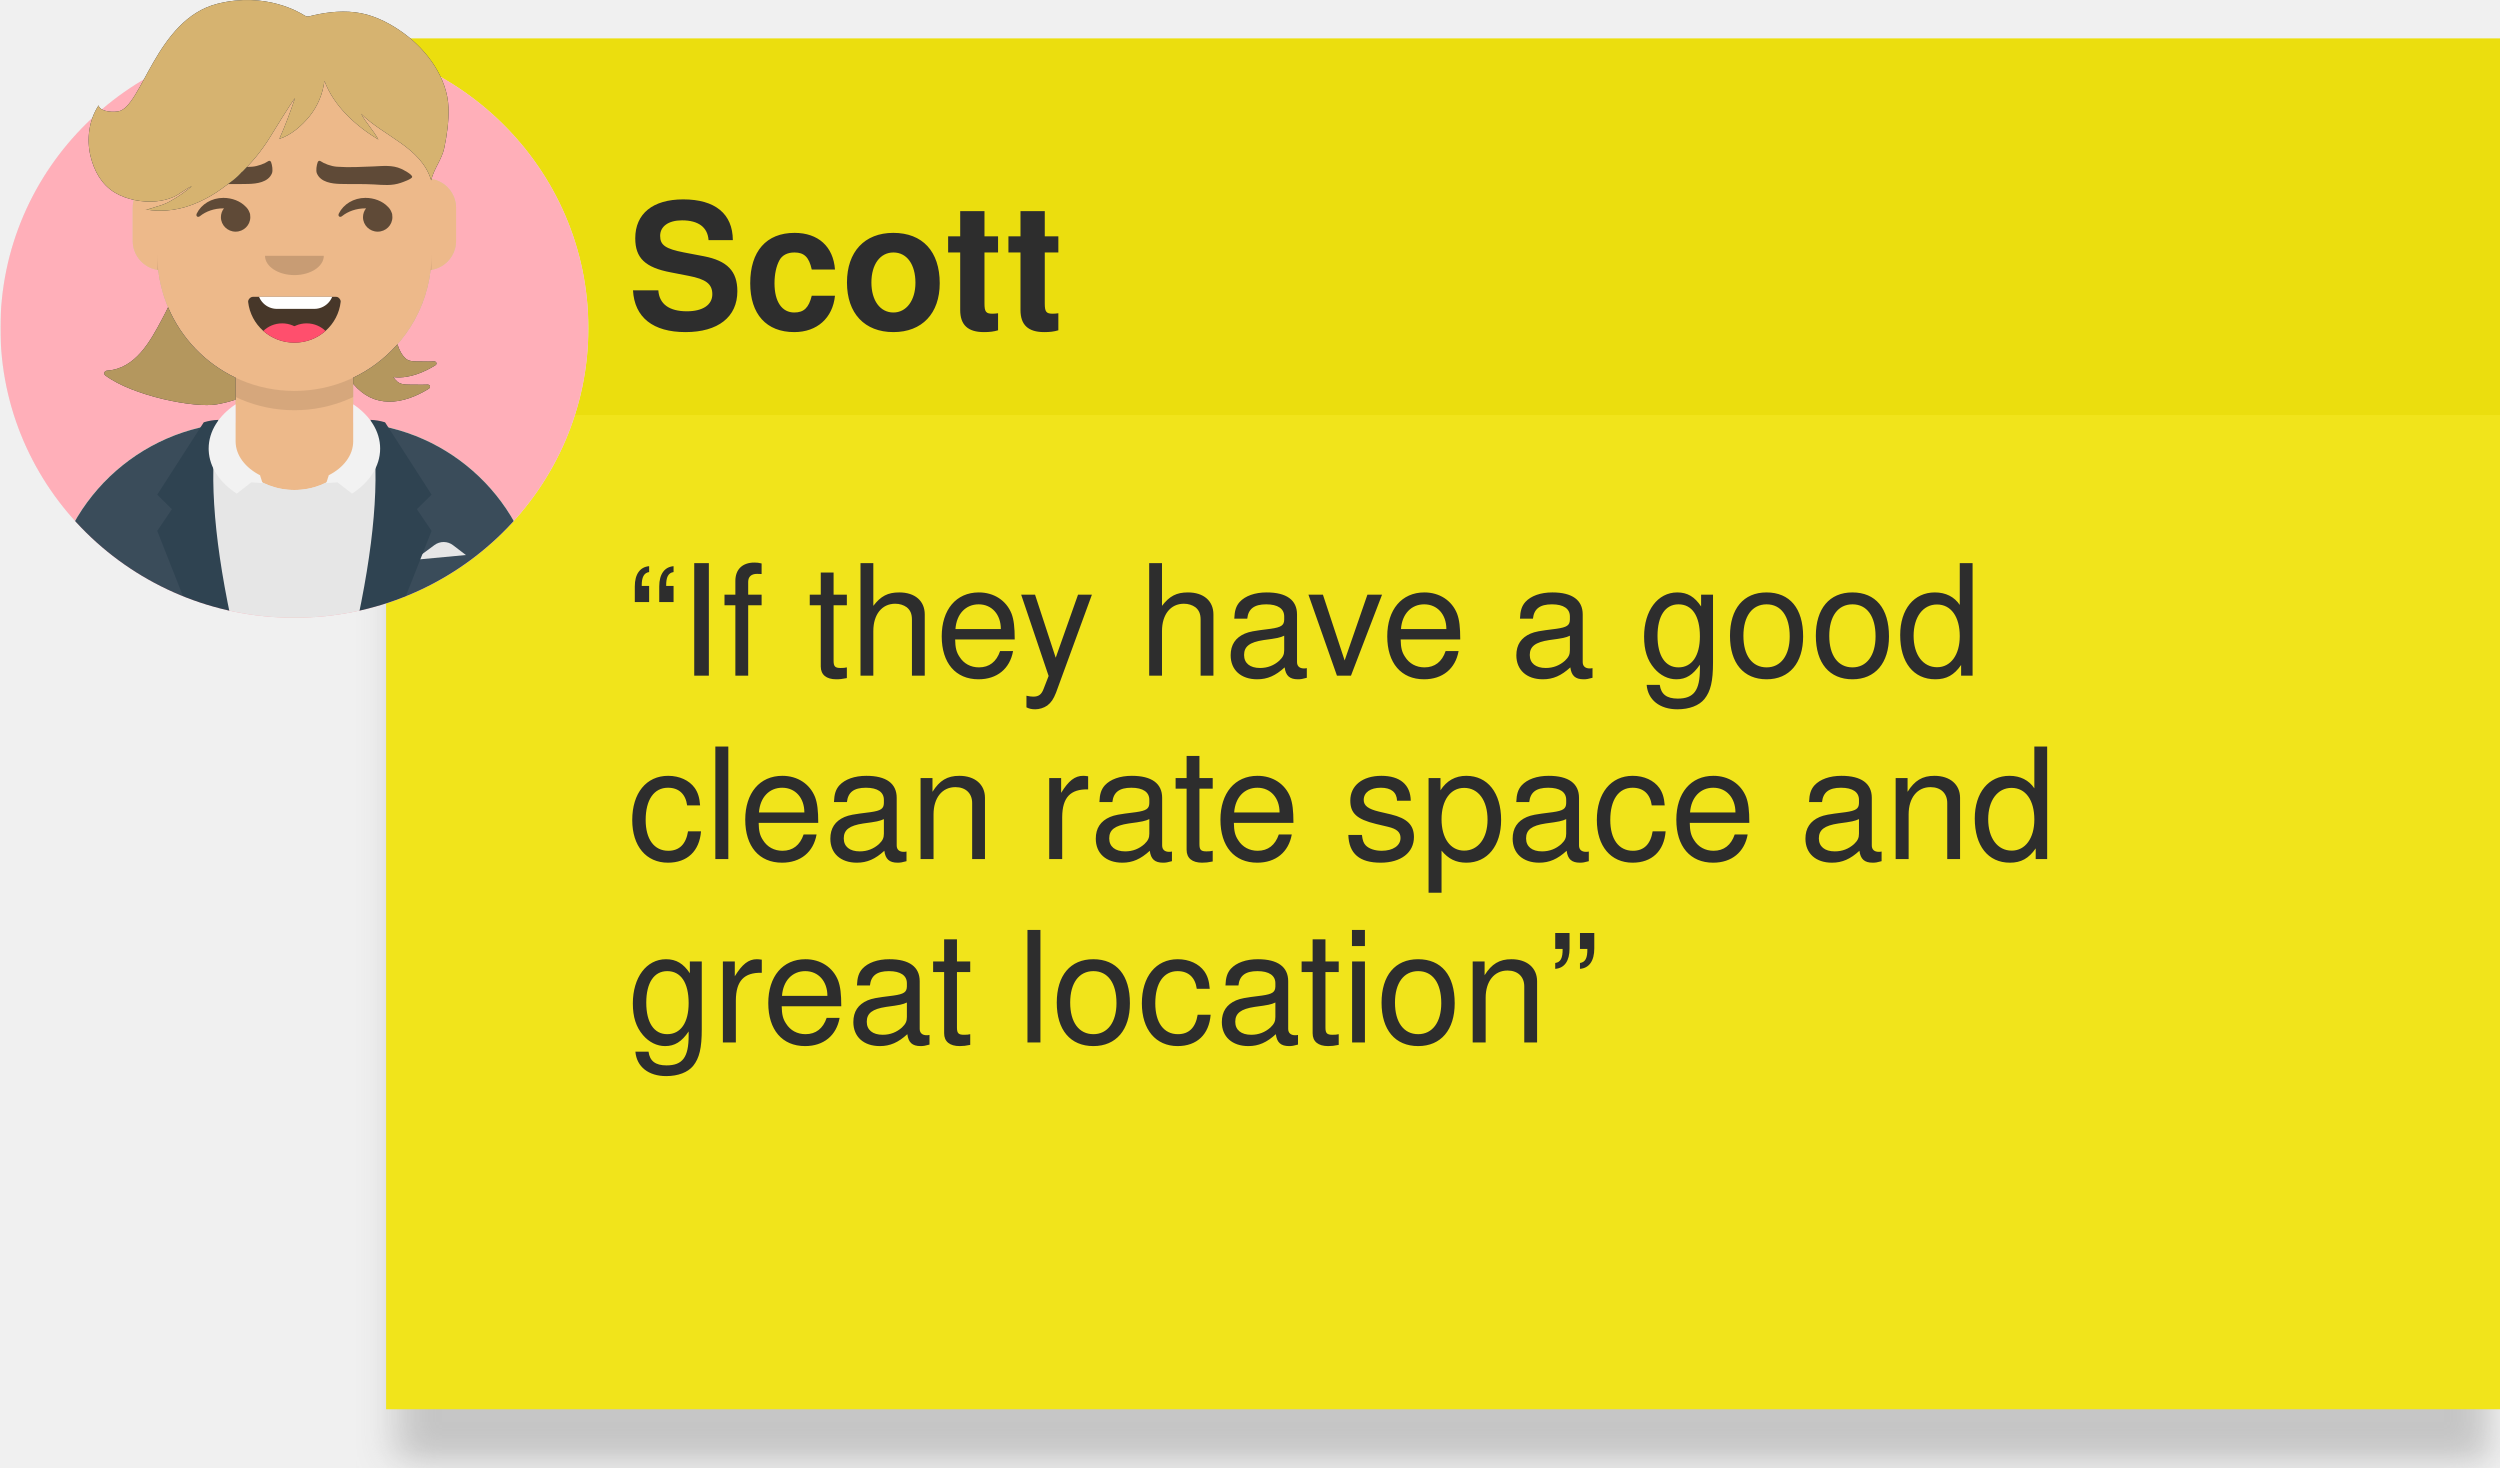
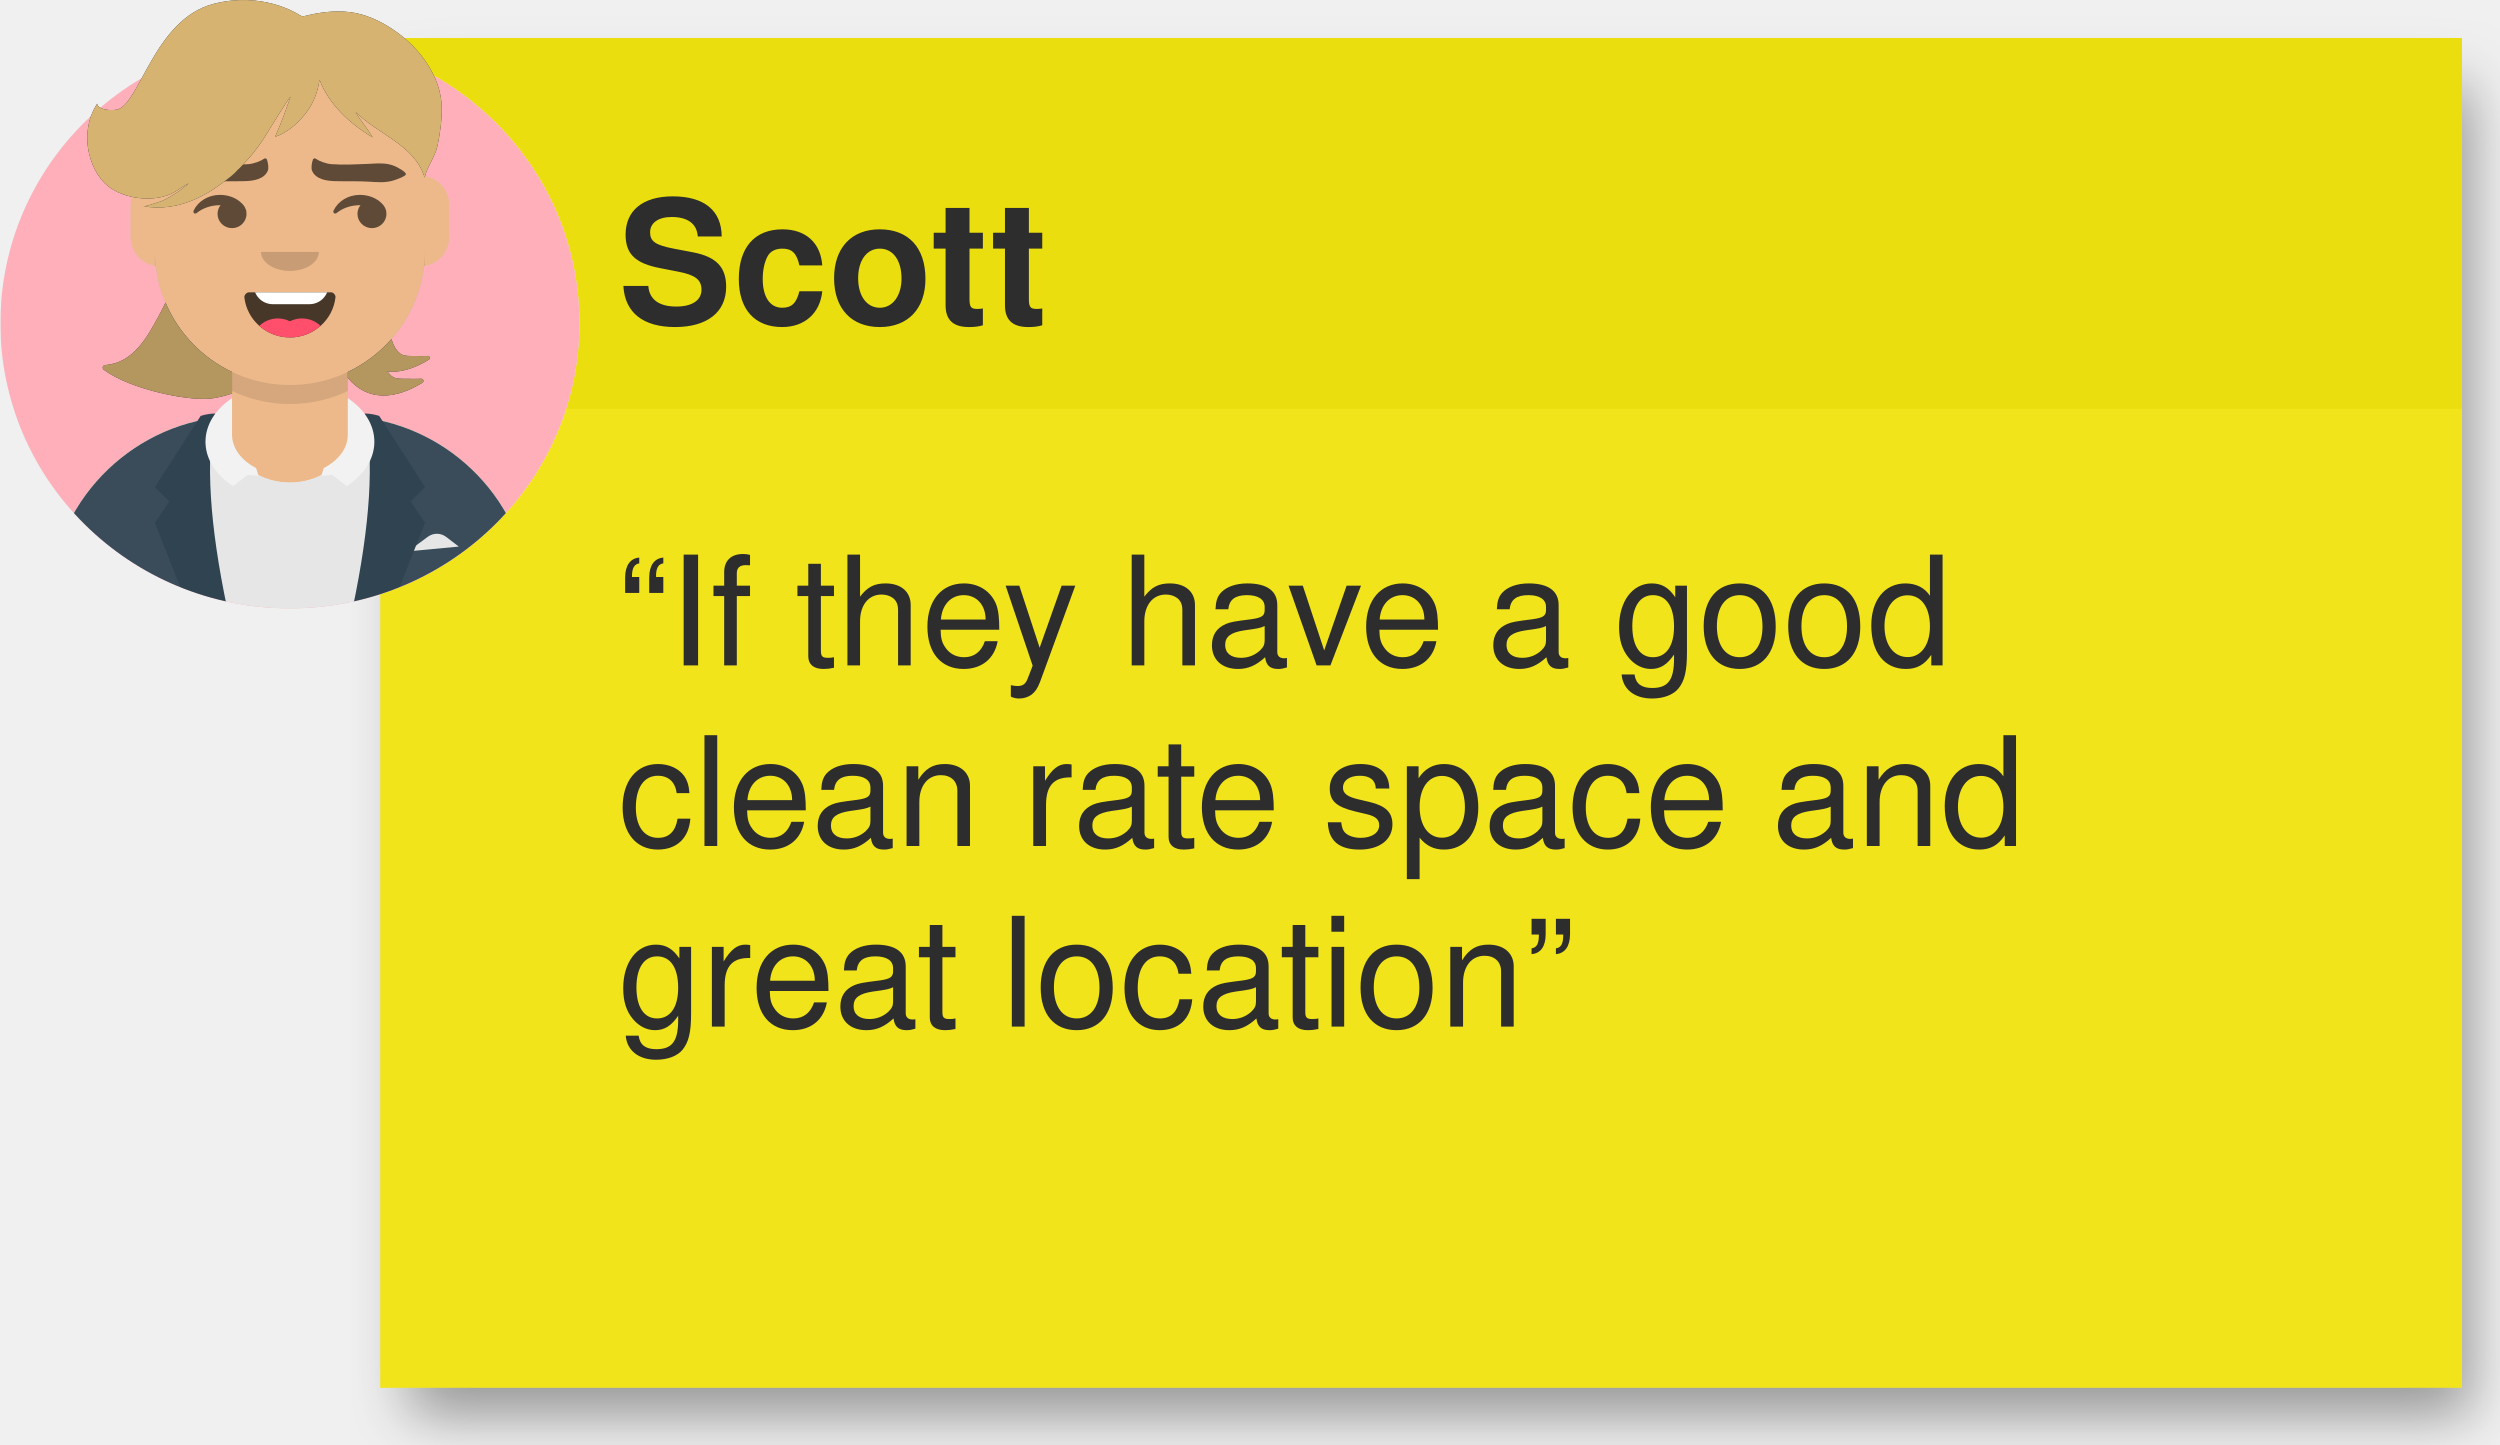
- <svg xmlns="http://www.w3.org/2000/svg" xmlns:xlink="http://www.w3.org/1999/xlink" width="259px" height="152px" viewBox="0 0 259 152" version="1.1">
+ <svg xmlns="http://www.w3.org/2000/svg" xmlns:xlink="http://www.w3.org/1999/xlink" width="263px" height="152px" viewBox="0 0 263 152" version="1.1">
  <defs>
    <rect id="path-1" x="0" y="0" width="219" height="142" />
-     <filter x="-1.4%" y="-2.1%" width="102.7%" height="108.5%" filterUnits="objectBoundingBox" id="filter-2">
-       <feMorphology radius="5.5" operator="erode" in="SourceAlpha" result="shadowSpreadOuter1" />
-       <feOffset dx="0" dy="13" in="shadowSpreadOuter1" result="shadowOffsetOuter1" />
-       <feGaussianBlur stdDeviation="2" in="shadowOffsetOuter1" result="shadowBlurOuter1" />
-       <feColorMatrix values="0 0 0 0 0.608   0 0 0 0 0.608   0 0 0 0 0.608  0 0 0 0.5 0" type="matrix" in="shadowBlurOuter1" />
+     <filter x="-1.4%" y="-2.1%" width="104.6%" height="108.5%" filterUnits="objectBoundingBox" id="filter-2">
+       <feMorphology radius="2" operator="erode" in="SourceAlpha" result="shadowSpreadOuter1" />
+       <feOffset dx="2" dy="4" in="shadowSpreadOuter1" result="shadowOffsetOuter1" />
+       <feGaussianBlur stdDeviation="3" in="shadowOffsetOuter1" result="shadowBlurOuter1" />
+       <feColorMatrix values="0 0 0 0 0.235   0 0 0 0 0.235   0 0 0 0 0.235  0 0 0 0.5 0" type="matrix" in="shadowBlurOuter1" />
    </filter>
    <ellipse id="path-3" cx="30.455" cy="30" rx="30.455" ry="30" />
-     <path d="M-8.11472102e-15,40 L-8.11472102e-15,-1.02140518e-14 L67,-1.02140518e-14 L67,40 L63.955,40 C63.955,56.569 50.32,70 33.5,70 C16.68,70 3.045,56.569 3.045,40 L3.045,40 L-8.11472102e-15,40 Z" id="path-5" />
+     <path d="M67,-1.02140518e-14 L67,40 L63.954,39.999 C63.955,56.403 50.591,69.731 34.004,69.996 L33.5,70 C16.68,70 3.045,56.569 3.045,40 C3.045,40 3.045,39.999 3.045,39.999 L-8.11472102e-15,40 L-8.11472102e-15,-1.02140518e-14 L67,-1.02140518e-14 Z" id="path-5" />
    <path d="M25.379,0 C33.228,-1.44186322e-15 39.591,6.363 39.591,14.212 L39.591,15.542 C41.031,15.784 42.129,17.036 42.129,18.545 L42.129,21.955 C42.129,23.498 40.981,24.773 39.492,24.973 C38.909,29.915 35.789,34.081 31.47,36.132 L31.47,40.772 C42.093,41.27 50.576,49.952 50.755,60.655 L50.758,61 L0,61 C-1.3301058e-15,50.139 8.551,41.275 19.288,40.772 L19.287,36.132 C14.968,34.08 11.849,29.914 11.265,24.972 C9.777,24.773 8.629,23.498 8.629,21.955 L8.629,18.545 C8.629,17.036 9.726,15.784 11.167,15.542 L11.167,14.212 C11.167,6.363 17.53,1.44186322e-15 25.379,0 Z" id="path-7" />
-     <path d="M50.876,22.155 L50.879,22.5 L0.121,22.5 C0.121,11.886 8.293,3.18 18.689,2.331 C18.661,2.555 18.648,2.783 18.648,3.013 C18.648,6.465 21.716,9.263 25.5,9.263 C29.284,9.263 32.352,6.465 32.352,3.013 C32.352,2.783 32.339,2.555 32.312,2.331 C42.594,3.171 50.701,11.698 50.876,22.155 Z" id="path-9" />
-     <path d="M0.912,0.782 C1.181,3.155 3.224,5 5.705,5 C8.193,5 10.241,3.144 10.499,0.76 C10.52,0.568 10.302,0.25 10.03,0.25 C6.25,0.25 3.354,0.25 1.412,0.25 C1.138,0.25 0.886,0.545 0.912,0.782 Z" id="path-11" />
+     <path d="M58.876,27.155 L58.879,27.5 L8.121,27.5 C8.121,16.886 16.293,8.18 26.689,7.331 C26.661,7.555 26.648,7.783 26.648,8.013 C26.648,11.465 29.716,14.263 33.5,14.263 C37.284,14.263 40.352,11.465 40.352,8.013 C40.352,7.783 40.339,7.555 40.312,7.331 C50.594,8.171 58.701,16.698 58.876,27.155 Z" id="path-9" />
+     <path d="M8.912,3.782 C9.181,6.155 11.224,8 13.705,8 C16.193,8 18.241,6.144 18.499,3.76 C18.52,3.568 18.302,3.25 18.03,3.25 C14.25,3.25 11.354,3.25 9.412,3.25 C9.138,3.25 8.886,3.545 8.912,3.782 Z" id="path-11" />
    <rect id="path-13" x="0" y="0" width="67" height="70" />
-     <path d="M8.665,31.836 C10.026,35.041 12.528,37.643 15.663,39.132 L15.664,41.402 C15.064,41.6 14.418,41.766 13.702,41.892 C11.415,42.297 4.991,41.01 2.169,38.897 C1.953,38.736 2.063,38.418 2.339,38.399 C5.319,38.198 6.834,35.325 8.051,33.048 C8.181,32.804 8.308,32.558 8.433,32.311 Z M32.428,35.671 C32.61,36.251 32.875,36.796 33.315,37.171 C33.727,37.523 34.46,37.436 34.976,37.451 C35.4,37.463 35.825,37.464 36.249,37.446 C36.462,37.437 36.557,37.699 36.384,37.82 C36.351,37.844 36.318,37.866 36.285,37.886 C36.019,38.05 35.742,38.201 35.461,38.339 C34.82,38.654 34.144,38.9 33.435,39.023 C32.949,39.107 32.467,39.122 32.001,39.067 C32.123,39.247 32.266,39.411 32.431,39.552 C32.87,39.927 33.653,39.835 34.203,39.85 C34.656,39.863 35.11,39.865 35.562,39.845 C35.789,39.836 35.89,40.116 35.707,40.245 C35.671,40.27 35.636,40.294 35.601,40.316 C35.316,40.491 35.021,40.652 34.721,40.8 C34.037,41.136 33.316,41.399 32.559,41.53 C31.163,41.772 29.8,41.486 28.703,40.603 C28.394,40.355 28.105,40.072 27.844,39.763 L27.846,39.132 C29.545,38.325 31.058,37.19 32.304,35.81 Z M13.745,0.4 C18.811,-0.9 22.427,1.369 22.734,1.564 C23.099,1.796 23.239,1.699 23.653,1.601 C25.264,1.221 27.018,1.049 28.654,1.37 C30.263,1.685 31.805,2.506 33.11,3.464 C35.528,5.239 37.618,8.109 37.719,11.17 C37.763,12.547 37.562,13.977 37.282,15.324 C37.029,16.537 36.187,17.493 35.925,18.682 C34.903,15.262 31,14.121 28.667,11.789 C29.174,12.737 29.949,13.526 30.457,14.458 C28.11,13.042 25.837,10.988 24.866,8.384 C24.686,9.734 24.176,10.982 23.316,12.051 C22.551,13 21.391,14.019 20.195,14.386 C20.811,13.009 21.338,11.582 21.821,10.155 C21.31,10.809 19.614,13.588 19.188,14.277 C18.768,14.957 18.297,15.607 17.791,16.228 C17.554,16.519 17.301,16.8 17.047,17.076 C16.899,17.236 16.748,17.395 16.593,17.55 C16.539,17.604 16.126,18.052 16.362,17.751 C15.799,18.452 14.972,18.996 14.253,19.528 C13.529,20.064 12.74,20.52 11.92,20.897 C10.103,21.733 8.237,22.037 6.256,21.688 C6.559,21.763 7.2,21.477 7.513,21.393 C7.973,21.269 8.395,21.113 8.811,20.887 C9.642,20.434 10.423,19.894 11.14,19.282 C10.453,19.57 9.895,20.115 9.195,20.418 C8.614,20.668 8.041,20.799 7.41,20.859 C6.024,20.992 4.366,20.679 3.167,19.962 C1.773,19.129 0.999,17.7 0.631,16.178 C0.205,14.412 0.47,12.418 1.476,10.91 C1.51,11.445 2.602,11.676 3.485,11.542 C5.936,11.169 7.394,2.03 13.745,0.4 Z" id="path-15" />
+     <path d="M20.665,37.836 C22.026,41.041 24.528,43.643 27.663,45.132 L27.664,47.402 C27.064,47.6 26.418,47.766 25.702,47.892 C23.415,48.297 16.991,47.01 14.169,44.897 C13.953,44.736 14.063,44.418 14.339,44.399 C17.319,44.198 18.834,41.325 20.051,39.048 C20.181,38.804 20.308,38.558 20.433,38.311 Z M44.428,41.671 C44.61,42.251 44.875,42.796 45.315,43.171 C45.727,43.523 46.46,43.436 46.976,43.451 C47.4,43.463 47.825,43.464 48.249,43.446 C48.462,43.437 48.557,43.699 48.384,43.82 C48.351,43.844 48.318,43.866 48.285,43.886 C48.019,44.05 47.742,44.201 47.461,44.339 C46.82,44.654 46.144,44.9 45.435,45.023 C44.949,45.107 44.467,45.122 44.001,45.067 C44.123,45.247 44.266,45.411 44.431,45.552 C44.87,45.927 45.653,45.835 46.203,45.85 C46.656,45.863 47.11,45.865 47.562,45.845 C47.789,45.836 47.89,46.116 47.707,46.245 C47.671,46.27 47.636,46.294 47.601,46.316 C47.316,46.491 47.021,46.652 46.721,46.8 C46.037,47.136 45.316,47.399 44.559,47.53 C43.163,47.772 41.8,47.486 40.703,46.603 C40.394,46.355 40.105,46.072 39.844,45.763 L39.846,45.132 C41.545,44.325 43.058,43.19 44.304,41.81 Z M25.745,6.4 C30.811,5.1 34.427,7.369 34.734,7.564 C35.099,7.796 35.239,7.699 35.653,7.601 C37.264,7.221 39.018,7.049 40.654,7.37 C42.263,7.685 43.805,8.506 45.11,9.464 C47.528,11.239 49.618,14.109 49.719,17.17 C49.763,18.547 49.562,19.977 49.282,21.324 C49.029,22.537 48.187,23.493 47.925,24.682 C46.903,21.262 43,20.121 40.667,17.789 C41.174,18.737 41.949,19.526 42.457,20.458 C40.11,19.042 37.837,16.988 36.866,14.384 C36.686,15.734 36.176,16.982 35.316,18.051 C34.551,19 33.391,20.019 32.195,20.386 C32.811,19.009 33.338,17.582 33.821,16.155 C33.31,16.809 31.614,19.588 31.188,20.277 C30.768,20.957 30.297,21.607 29.791,22.228 C29.554,22.519 29.301,22.8 29.047,23.076 C28.899,23.236 28.748,23.395 28.593,23.55 C28.539,23.604 28.126,24.052 28.362,23.751 C27.799,24.452 26.972,24.996 26.253,25.528 C25.529,26.064 24.74,26.52 23.92,26.897 C22.103,27.733 20.237,28.037 18.256,27.688 C18.559,27.763 19.2,27.477 19.513,27.393 C19.973,27.269 20.395,27.113 20.811,26.887 C21.642,26.434 22.423,25.894 23.14,25.282 C22.453,25.57 21.895,26.115 21.195,26.418 C20.614,26.668 20.041,26.799 19.41,26.859 C18.024,26.992 16.366,26.679 15.167,25.962 C13.773,25.129 12.999,23.7 12.631,22.178 C12.205,20.412 12.47,18.418 13.476,16.91 C13.51,17.445 14.602,17.676 15.485,17.542 C17.936,17.169 19.394,8.03 25.745,6.4 Z" id="path-15" />
  </defs>
  <g id="Portfolio-High-f-i" stroke="none" stroke-width="1" fill="none" fill-rule="evenodd">
-     <g id="Case-studies-price-my-airbnb-1" transform="translate(-159, -3037)">
+     <g id="Case-studies-price-my-airbnb" transform="translate(-159, -3037)">
      <g id="Unexpected" transform="translate(156, 2831)">
        <g id="opinion-3" transform="translate(0, 200)">
          <g id="Note-/-Square-/-Yellow-Copy-4" transform="translate(43, 10)">
            <g id="Rectangle">
              <use fill="black" fill-opacity="1" filter="url(#filter-2)" xlink:href="#path-1" />
              <use fill="#F1E41B" fill-rule="evenodd" xlink:href="#path-1" />
            </g>
            <rect id="Rectangle" fill="#EBDE0E" x="0" y="0" width="219" height="39" />
            <text id="Scott" font-family="Helvetica-Bold, Helvetica" font-size="18" font-weight="bold" fill="#2D2D2D">
              <tspan x="25" y="30">Scott</tspan>
            </text>
            <text id="“If-they-have-a-good" font-family="Helvetica" font-size="16" font-weight="normal" fill="#2D2D2D">
              <tspan x="25" y="66">“If they have a good </tspan>
              <tspan x="25" y="85">clean rate space and  </tspan>
              <tspan x="25" y="104">great location”</tspan>
            </text>
          </g>
-           <g id="Avataaar/Circle-Copy-4">
-             <g id="Circle" transform="translate(3.045455, 10)">
+           <g id="Avataaar/Circle">
+             <g id="Circle" stroke-width="1" fill-rule="evenodd" transform="translate(3.045455, 10)">
              <mask id="mask-4" fill="white">
                <use xlink:href="#path-3" />
              </mask>
              <use id="Circle-Background" fill="#E6E6E6" xlink:href="#path-3" />
-               <g id="🖍-Circle-Color" mask="url(#mask-4)" fill="#FFAFB9">
+               <g id="Color/Palette/Pastel-Red" mask="url(#mask-4)" fill="#FFAFB9">
                <rect id="🖍Color" x="0" y="0" width="60.909" height="60" />
              </g>
            </g>
            <mask id="mask-6" fill="white">
              <use xlink:href="#path-5" />
            </mask>
            <g id="Mask" />
-             <g id="Avataaar" mask="url(#mask-6)">
+             <g id="Avataaar" stroke-width="1" fill-rule="evenodd" mask="url(#mask-6)">
              <g id="Body" transform="translate(8.121212, 9)">
                <mask id="mask-8" fill="white">
                  <use xlink:href="#path-7" />
                </mask>
                <use fill="#D0C6AC" xlink:href="#path-7" />
-                 <g id="🎨-Skin" mask="url(#mask-8)" fill="#EDB98A">
+                 <g id="Skin/👶🏼-04-Light" mask="url(#mask-8)" fill="#EDB98A">
                  <g transform="translate(-8.121212, 0)" id="Color">
                    <rect x="0" y="0" width="67" height="61" />
                  </g>
                </g>
                <path d="M11.167,23.288 C11.167,31.137 17.53,37.5 25.379,37.5 C33.228,37.5 39.591,31.137 39.591,23.288 L39.591,23.288 L39.591,25.288 C39.591,33.137 33.228,39.5 25.379,39.5 C17.53,39.5 11.167,33.137 11.167,25.288 Z" id="Neck-Shadow" fill-opacity="0.1" fill="#000000" mask="url(#mask-8)" />
              </g>
-               <g id="👔-Clothes" transform="translate(8, 47.5)">
+               <g id="Clothing/Blazer-+-Sweater" transform="translate(0, 42.5)">
                <mask id="mask-10" fill="white">
                  <use xlink:href="#path-9" />
                </mask>
-                 <use id="Clothes" fill="#E6E6E6" xlink:href="#path-9" />
-                 <g id="↳-Color-Fabric" mask="url(#mask-10)" fill="#E6E6E6">
-                   <g transform="translate(-8, -5)" id="🖍Color">
-                     <rect x="0" y="0" width="67" height="27.5" />
-                   </g>
+                 <use id="Clothes" fill="#E6E6E6" fill-rule="evenodd" xlink:href="#path-9" />
+                 <g id="Color/Palette/Gray-01" mask="url(#mask-10)" fill="#E6E6E6" fill-rule="evenodd">
+                   <rect id="🖍Color" x="0" y="0" width="67" height="27.5" />
                </g>
-                 <g id="Blazer" transform="translate(0.121212, 2)">
+                 <g id="Blazer" stroke-width="1" fill-rule="evenodd" transform="translate(8.121212, 7)">
                  <path d="M16.242,10.125 C16.242,13.927 16.74,17.48 17.603,20.501 L0,20.5 C-1.2512656e-15,10.283 7.572,1.834 17.41,0.459 C16.666,3.32 16.242,6.616 16.242,10.125 Z M50.755,20.155 L50.758,20.5 L33.408,20.501 C34.271,17.48 34.769,13.927 34.769,10.125 C34.769,6.632 34.349,3.349 33.611,0.497 C43.21,1.969 50.588,10.184 50.755,20.155 Z" id="Saco" fill="#3A4C5A" />
                  <path d="M37.814,14.5 L39.892,12.965 C40.465,12.542 41.25,12.549 41.815,12.982 L43.144,14 L43.144,14 L37.814,14.5 Z" id="Pocket-hanky" fill="#E6E6E6" />
                  <path d="M17.511,0 C16.496,4.833 16.919,11.667 18.78,20.5 L14.72,20.5 L11.167,11.5 L12.689,9.25 L11.167,7.75 L15.989,0.25 C16.503,0.092 17.011,0.009 17.511,0 Z" id="Wing" fill="#2F4351" />
                  <path d="M38.322,0 C37.307,4.833 37.73,11.667 39.591,20.5 L35.53,20.5 L31.977,11.5 L33.5,9.25 L31.977,7.75 L36.799,0.25 C37.314,0.092 37.821,0.009 38.322,0 Z" id="Wing" fill="#2F4351" transform="translate(35.78409, 10.25) scale(-1, 1) translate(-35.78409, -10.25) " />
                </g>
-                 <path d="M31.591,0.385 C33.31,1.534 34.383,3.164 34.383,4.972 C34.383,6.822 33.259,8.486 31.47,9.639 L29.961,8.469 L28.799,8.552 L29.053,7.764 L29.056,7.767 L29.034,7.749 C30.582,6.963 31.591,5.675 31.591,4.219 Z M21.966,7.749 L21.942,7.767 L21.947,7.764 L22.201,8.552 L21.037,8.469 L19.53,9.639 C17.806,8.528 16.7,6.942 16.622,5.172 L16.617,4.972 C16.617,3.164 17.69,1.534 19.409,0.385 L19.409,4.219 C19.409,5.675 20.418,6.963 21.966,7.749 Z" id="Collar" fill="#F2F2F2" />
+                 <path d="M39.591,5.385 C41.31,6.534 42.383,8.164 42.383,9.972 C42.383,11.822 41.259,13.486 39.47,14.639 L37.961,13.469 L36.799,13.552 L37.053,12.764 L37.056,12.767 L37.034,12.749 C38.582,11.963 39.591,10.675 39.591,9.219 Z M29.966,12.749 L29.942,12.767 L29.947,12.764 L30.201,13.552 L29.037,13.469 L27.53,14.639 C25.806,13.528 24.7,11.942 24.622,10.172 L24.617,9.972 C24.617,8.164 25.69,6.534 27.409,5.385 L27.409,9.219 C27.409,10.675 28.418,11.963 29.966,12.749 Z" id="Collar" fill="#F2F2F2" fill-rule="evenodd" />
              </g>
-               <g id="Face" transform="translate(20.28788, 21.5)">
-                 <g id="👄-Mouth" transform="translate(7.507576, 15)">
+               <g id="Face" transform="translate(19.28788, 20.5)">
+                 <g id="Mouth/Smile" transform="translate(0.507576, 13)">
                  <mask id="mask-12" fill="white">
                    <use xlink:href="#path-11" />
                  </mask>
-                   <use id="Mouth" fill-opacity="0.7" fill="#000000" xlink:href="#path-11" />
-                   <path d="M3.898,-2.5 L7.765,-2.5 C8.87,-2.5 9.765,-1.605 9.765,-0.5 C9.765,0.605 8.87,1.5 7.765,1.5 L3.898,1.5 C2.793,1.5 1.898,0.605 1.898,-0.5 C1.898,-1.605 2.793,-2.5 3.898,-2.5 Z" id="Teeth" fill="#FFFFFF" mask="url(#mask-12)" />
-                   <g id="Tongue" mask="url(#mask-12)" fill="#FF4F6D">
-                     <g transform="translate(1.643939, 3)">
+                   <use id="Mouth" fill-opacity="0.7" fill="#000000" fill-rule="evenodd" xlink:href="#path-11" />
+                   <path d="M11.898,0.5 L15.765,0.5 C16.87,0.5 17.765,1.395 17.765,2.5 C17.765,3.605 16.87,4.5 15.765,4.5 L11.898,4.5 C10.793,4.5 9.898,3.605 9.898,2.5 C9.898,1.395 10.793,0.5 11.898,0.5 Z" id="Teeth" fill="#FFFFFF" fill-rule="evenodd" mask="url(#mask-12)" />
+                   <g id="Tongue" stroke-width="1" fill-rule="evenodd" mask="url(#mask-12)" fill="#FF4F6D">
+                     <g transform="translate(9.643939, 6)">
                      <ellipse cx="2.792" cy="2.75" rx="2.792" ry="2.75" />
                      <ellipse cx="5.33" cy="2.75" rx="2.792" ry="2.75" />
                    </g>
                  </g>
                </g>
-                 <g id="👃🏽-Nose" transform="translate(10.10606, 11)" fill="#000000" fill-opacity="0.16">
-                   <path d="M0.061,0 C0.061,1.105 1.424,2 3.106,2 L3.106,2 C4.788,2 6.152,1.105 6.152,0" id="Nose" />
+                 <g id="Nose/Default" transform="translate(7.106061, 10)" fill="#000000" fill-opacity="0.16">
+                   <path d="M4.061,2 C4.061,3.105 5.424,4 7.106,4 L7.106,4 C8.788,4 10.152,3.105 10.152,2" id="Nose" />
                </g>
-                 <g id="👁-Eyes" transform="translate(3, 5)" fill="#000000" fill-opacity="0.6">
-                   <path d="M2.852,0 C3.749,0 4.615,0.334 5.154,0.9 C5.339,1.066 5.48,1.278 5.563,1.516 C5.575,1.544 5.587,1.573 5.597,1.602 C5.622,1.67 5.631,1.735 5.628,1.792 C5.639,1.86 5.644,1.929 5.644,2 C5.644,2.828 4.962,3.5 4.121,3.5 C3.28,3.5 2.598,2.828 2.598,2 C2.598,1.656 2.716,1.34 2.913,1.087 C2.893,1.086 2.873,1.086 2.852,1.086 C1.902,1.086 1.044,1.395 0.425,1.893 C0.199,2.075 -0.036,1.89 0.101,1.612 C0.57,0.662 1.625,0 2.852,0 Z" id="Eye" />
-                   <path d="M17.571,0 C18.468,0 19.335,0.334 19.874,0.9 C20.058,1.066 20.2,1.278 20.283,1.516 C20.295,1.544 20.306,1.573 20.317,1.602 C20.342,1.67 20.351,1.735 20.348,1.792 C20.359,1.86 20.364,1.929 20.364,2 C20.364,2.828 19.682,3.5 18.841,3.5 C18,3.5 17.318,2.828 17.318,2 C17.318,1.656 17.435,1.34 17.633,1.087 C17.613,1.086 17.592,1.086 17.571,1.086 C16.622,1.086 15.763,1.395 15.145,1.893 C14.919,2.075 14.684,1.89 14.821,1.612 C15.29,0.662 16.345,0 17.571,0 Z" id="Eye" />
+                 <g id="Eyes/Side-😒" transform="translate(0, 2)" fill="#000000" fill-opacity="0.6">
+                   <path d="M6.852,4 C7.749,4 8.615,4.334 9.154,4.9 C9.339,5.066 9.48,5.278 9.563,5.516 C9.575,5.544 9.587,5.573 9.597,5.602 C9.622,5.67 9.631,5.735 9.628,5.792 C9.639,5.86 9.644,5.929 9.644,6 C9.644,6.828 8.962,7.5 8.121,7.5 C7.28,7.5 6.598,6.828 6.598,6 C6.598,5.656 6.716,5.34 6.913,5.087 C6.893,5.086 6.873,5.086 6.852,5.086 C5.902,5.086 5.044,5.395 4.425,5.893 C4.199,6.075 3.964,5.89 4.101,5.612 C4.57,4.662 5.625,4 6.852,4 Z" id="Eye" />
+                   <path d="M21.571,4 C22.468,4 23.335,4.334 23.874,4.9 C24.058,5.066 24.2,5.278 24.283,5.516 C24.295,5.544 24.306,5.573 24.317,5.602 C24.342,5.67 24.351,5.735 24.348,5.792 C24.359,5.86 24.364,5.929 24.364,6 C24.364,6.828 23.682,7.5 22.841,7.5 C22,7.5 21.318,6.828 21.318,6 C21.318,5.656 21.435,5.34 21.633,5.087 C21.613,5.086 21.592,5.086 21.571,5.086 C20.622,5.086 19.763,5.395 19.145,5.893 C18.919,6.075 18.684,5.89 18.821,5.612 C19.29,4.662 20.345,4 21.571,4 Z" id="Eye" />
                </g>
-                 <g id="✏️-Eyebrow" fill="#000000" fill-opacity="0.6">
-                   <path d="M8.789,1.674 C7.524,1.809 6.273,1.783 5.004,1.776 C4.031,1.77 3.041,1.674 2.128,2.129 C1.953,2.216 0.999,2.739 1.031,3.005 C1.056,3.218 2.048,3.518 2.227,3.573 C3.169,3.863 4.056,3.733 5.011,3.643 C6.182,3.533 7.353,3.543 8.525,3.467 C9.314,3.416 10.527,3.242 10.885,2.285 C10.992,1.996 10.882,1.431 10.753,1.124 C10.702,1.002 10.564,0.96 10.464,1.035 C10.105,1.303 9.402,1.609 8.789,1.674" id="Fill-10" transform="translate(5.979126, 2.374444) rotate(2) translate(-5.979126, -2.374444) " />
-                   <path d="M23.255,1.674 C21.99,1.809 20.739,1.783 19.47,1.776 C18.497,1.77 17.507,1.674 16.594,2.129 C16.419,2.216 15.465,2.739 15.497,3.005 C15.522,3.218 16.514,3.518 16.693,3.573 C17.635,3.863 18.522,3.733 19.477,3.643 C20.648,3.533 21.819,3.543 22.991,3.467 C23.78,3.416 24.993,3.242 25.351,2.285 C25.458,1.996 25.348,1.431 25.219,1.124 C25.168,1.002 25.03,0.96 24.93,1.035 C24.571,1.303 23.868,1.609 23.255,1.674" id="Fill-10" transform="translate(20.44512, 2.374444) scale(-1, 1) rotate(2) translate(-20.44512, -2.374444) " />
+                 <g id="Eyebrow/Natural/Flat-Natural" fill="#000000" fill-opacity="0.6">
+                   <path d="M9.789,2.674 C8.524,2.809 7.273,2.783 6.004,2.776 C5.031,2.77 4.041,2.674 3.128,3.129 C2.953,3.216 1.999,3.739 2.031,4.005 C2.056,4.218 3.048,4.518 3.227,4.573 C4.169,4.863 5.056,4.733 6.011,4.643 C7.182,4.533 8.353,4.543 9.525,4.467 C10.314,4.416 11.527,4.242 11.885,3.285 C11.992,2.996 11.882,2.431 11.753,2.124 C11.702,2.002 11.564,1.96 11.464,2.035 C11.105,2.303 10.402,2.609 9.789,2.674" id="Fill-10" transform="translate(6.979126, 3.374444) rotate(2) translate(-6.979126, -3.374444) " />
+                   <path d="M24.255,2.674 C22.99,2.809 21.739,2.783 20.47,2.776 C19.497,2.77 18.507,2.674 17.594,3.129 C17.419,3.216 16.465,3.739 16.497,4.005 C16.522,4.218 17.514,4.518 17.693,4.573 C18.635,4.863 19.522,4.733 20.477,4.643 C21.648,4.533 22.819,4.543 23.991,4.467 C24.78,4.416 25.993,4.242 26.351,3.285 C26.458,2.996 26.348,2.431 26.219,2.124 C26.168,2.002 26.03,1.96 25.93,2.035 C25.571,2.303 24.868,2.609 24.255,2.674" id="Fill-10" transform="translate(21.44512, 3.374444) scale(-1, 1) rotate(2) translate(-21.44512, -3.374444) " />
                </g>
              </g>
              <g id="Top">
                <mask id="mask-14" fill="white">
                  <use xlink:href="#path-13" />
                </mask>
                <g id="Mask" />
-                 <g mask="url(#mask-14)">
-                   <g transform="translate(11.74621, 6)">
+                 <g id="Top/Short-Hair/Shaggy-Mullet" mask="url(#mask-14)">
+                   <g transform="translate(-0.253788, 0)">
+                     <g id="Top/_Resources/Blank" stroke="none" fill="none" transform="translate(15.73485, 21.25)" />
                    <mask id="mask-16" fill="white">
                      <use xlink:href="#path-15" />
                    </mask>
                    <use id="Hair" stroke="none" fill="#1D2633" fill-rule="evenodd" xlink:href="#path-15" />
-                     <g id="↳-💈Hair-Color" stroke="none" stroke-width="1" fill="none" fill-rule="evenodd" mask="url(#mask-16)">
-                       <g transform="translate(-11.74621, -6)" fill="#D6B370" id="Color">
+                     <g id="Color/Hair/Blonde-Golden" stroke="none" fill="none" mask="url(#mask-16)" fill-rule="evenodd">
+                       <g transform="translate(0.253788, 0)" fill="#D6B370" id="Color">
                        <rect x="0" y="0" width="67" height="70" />
                      </g>
                    </g>
-                     <path d="M8.665,31.835 C10.025,35.04 12.528,37.643 15.662,39.132 L15.663,41.403 C15.064,41.601 14.418,41.766 13.702,41.892 C11.415,42.297 4.991,41.01 2.169,38.897 C1.953,38.736 2.063,38.418 2.339,38.399 C5.319,38.198 6.834,35.325 8.051,33.048 C8.181,32.804 8.308,32.558 8.433,32.311 Z M32.428,35.671 C32.61,36.251 32.875,36.796 33.315,37.171 C33.727,37.523 34.46,37.436 34.976,37.451 C35.4,37.463 35.825,37.464 36.249,37.446 C36.462,37.437 36.557,37.699 36.384,37.82 C36.351,37.844 36.318,37.866 36.285,37.886 C36.019,38.05 35.742,38.201 35.461,38.339 C34.82,38.654 34.144,38.9 33.435,39.023 C32.949,39.107 32.467,39.122 32.001,39.067 C32.123,39.247 32.266,39.411 32.431,39.552 C32.87,39.927 33.653,39.835 34.203,39.85 C34.656,39.863 35.11,39.865 35.562,39.845 C35.789,39.836 35.89,40.116 35.707,40.245 C35.671,40.27 35.636,40.294 35.601,40.316 C35.316,40.491 35.021,40.652 34.721,40.8 C34.037,41.136 33.316,41.399 32.559,41.53 C31.163,41.772 29.8,41.486 28.703,40.603 C28.393,40.355 28.104,40.071 27.843,39.762 L27.845,39.132 C29.544,38.325 31.058,37.19 32.304,35.81 Z" id="Shadow" stroke="none" fill-opacity="0.16" fill="#000000" fill-rule="evenodd" />
+                     <path d="M20.665,37.835 C22.025,41.04 24.528,43.643 27.662,45.132 L27.663,47.403 C27.064,47.601 26.418,47.766 25.702,47.892 C23.415,48.297 16.991,47.01 14.169,44.897 C13.953,44.736 14.063,44.418 14.339,44.399 C17.319,44.198 18.834,41.325 20.051,39.048 C20.181,38.804 20.308,38.558 20.433,38.311 Z M44.428,41.671 C44.61,42.251 44.875,42.796 45.315,43.171 C45.727,43.523 46.46,43.436 46.976,43.451 C47.4,43.463 47.825,43.464 48.249,43.446 C48.462,43.437 48.557,43.699 48.384,43.82 C48.351,43.844 48.318,43.866 48.285,43.886 C48.019,44.05 47.742,44.201 47.461,44.339 C46.82,44.654 46.144,44.9 45.435,45.023 C44.949,45.107 44.467,45.122 44.001,45.067 C44.123,45.247 44.266,45.411 44.431,45.552 C44.87,45.927 45.653,45.835 46.203,45.85 C46.656,45.863 47.11,45.865 47.562,45.845 C47.789,45.836 47.89,46.116 47.707,46.245 C47.671,46.27 47.636,46.294 47.601,46.316 C47.316,46.491 47.021,46.652 46.721,46.8 C46.037,47.136 45.316,47.399 44.559,47.53 C43.163,47.772 41.8,47.486 40.703,46.603 C40.393,46.355 40.104,46.071 39.843,45.762 L39.845,45.132 C41.544,44.325 43.058,43.19 44.304,41.81 Z" id="Shadow" stroke="none" fill-opacity="0.16" fill="#000000" fill-rule="evenodd" />
                  </g>
                </g>
              </g>
            </g>
          </g>
        </g>
      </g>
    </g>
  </g>
</svg>
